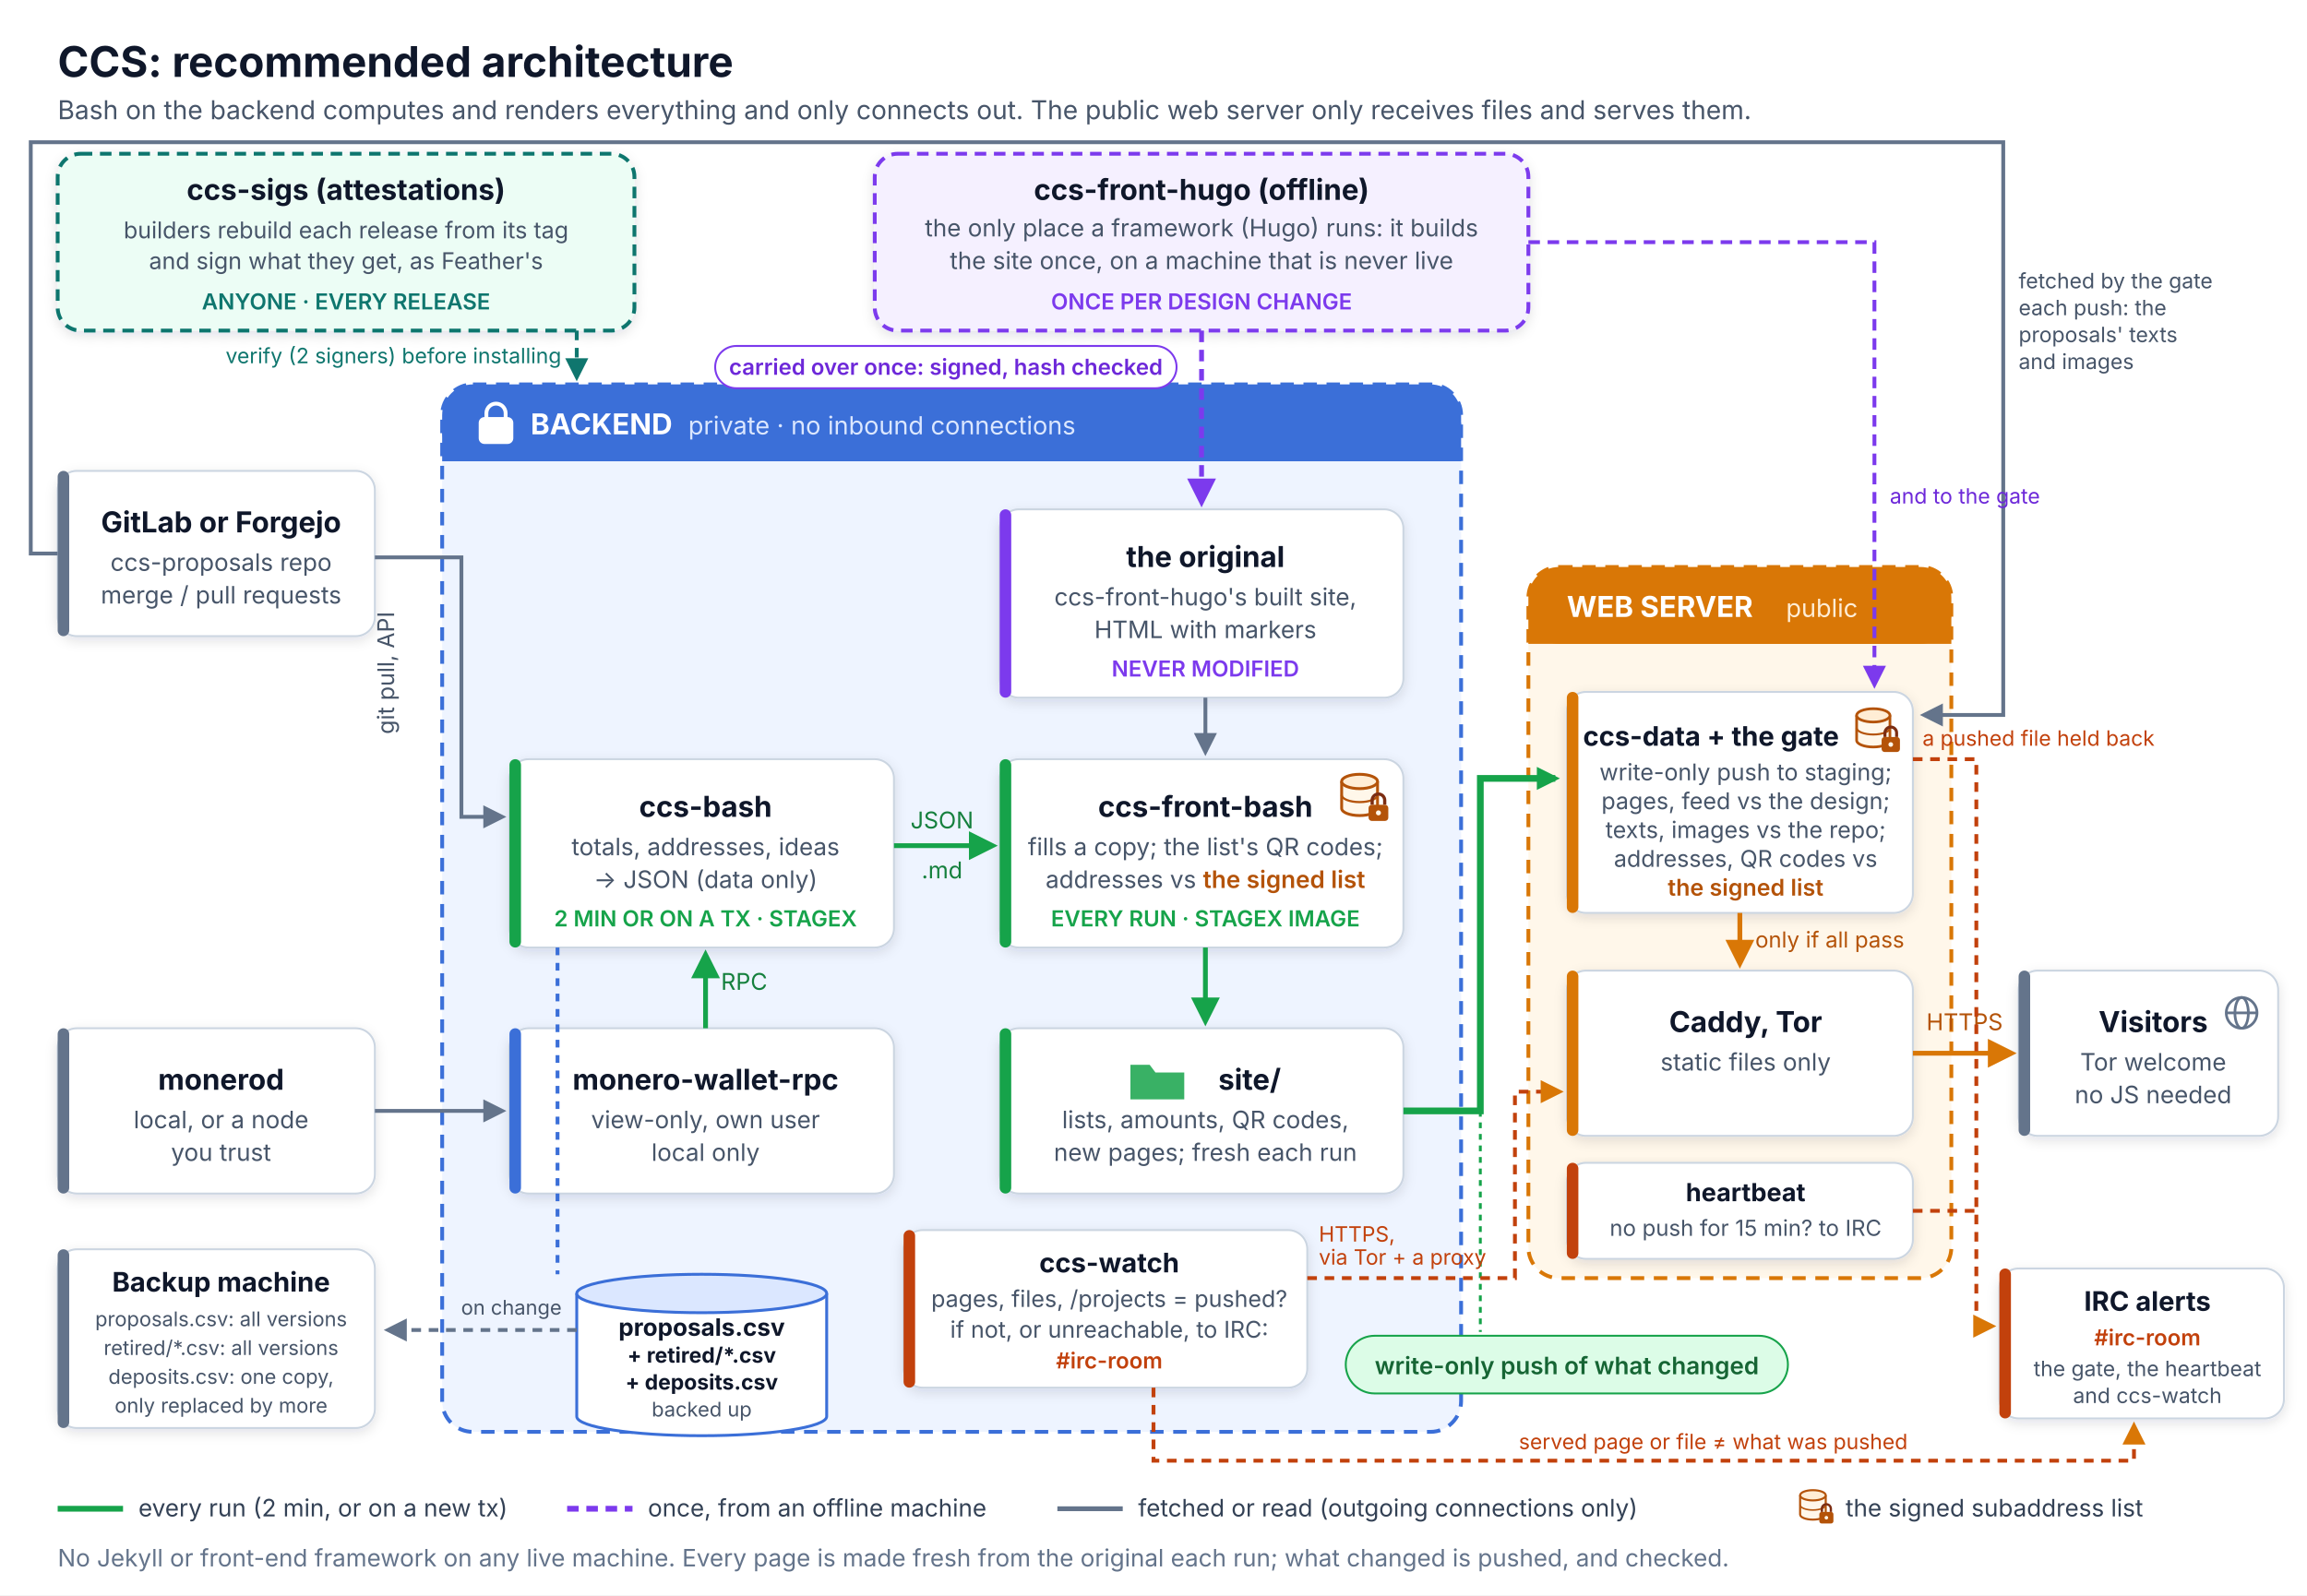
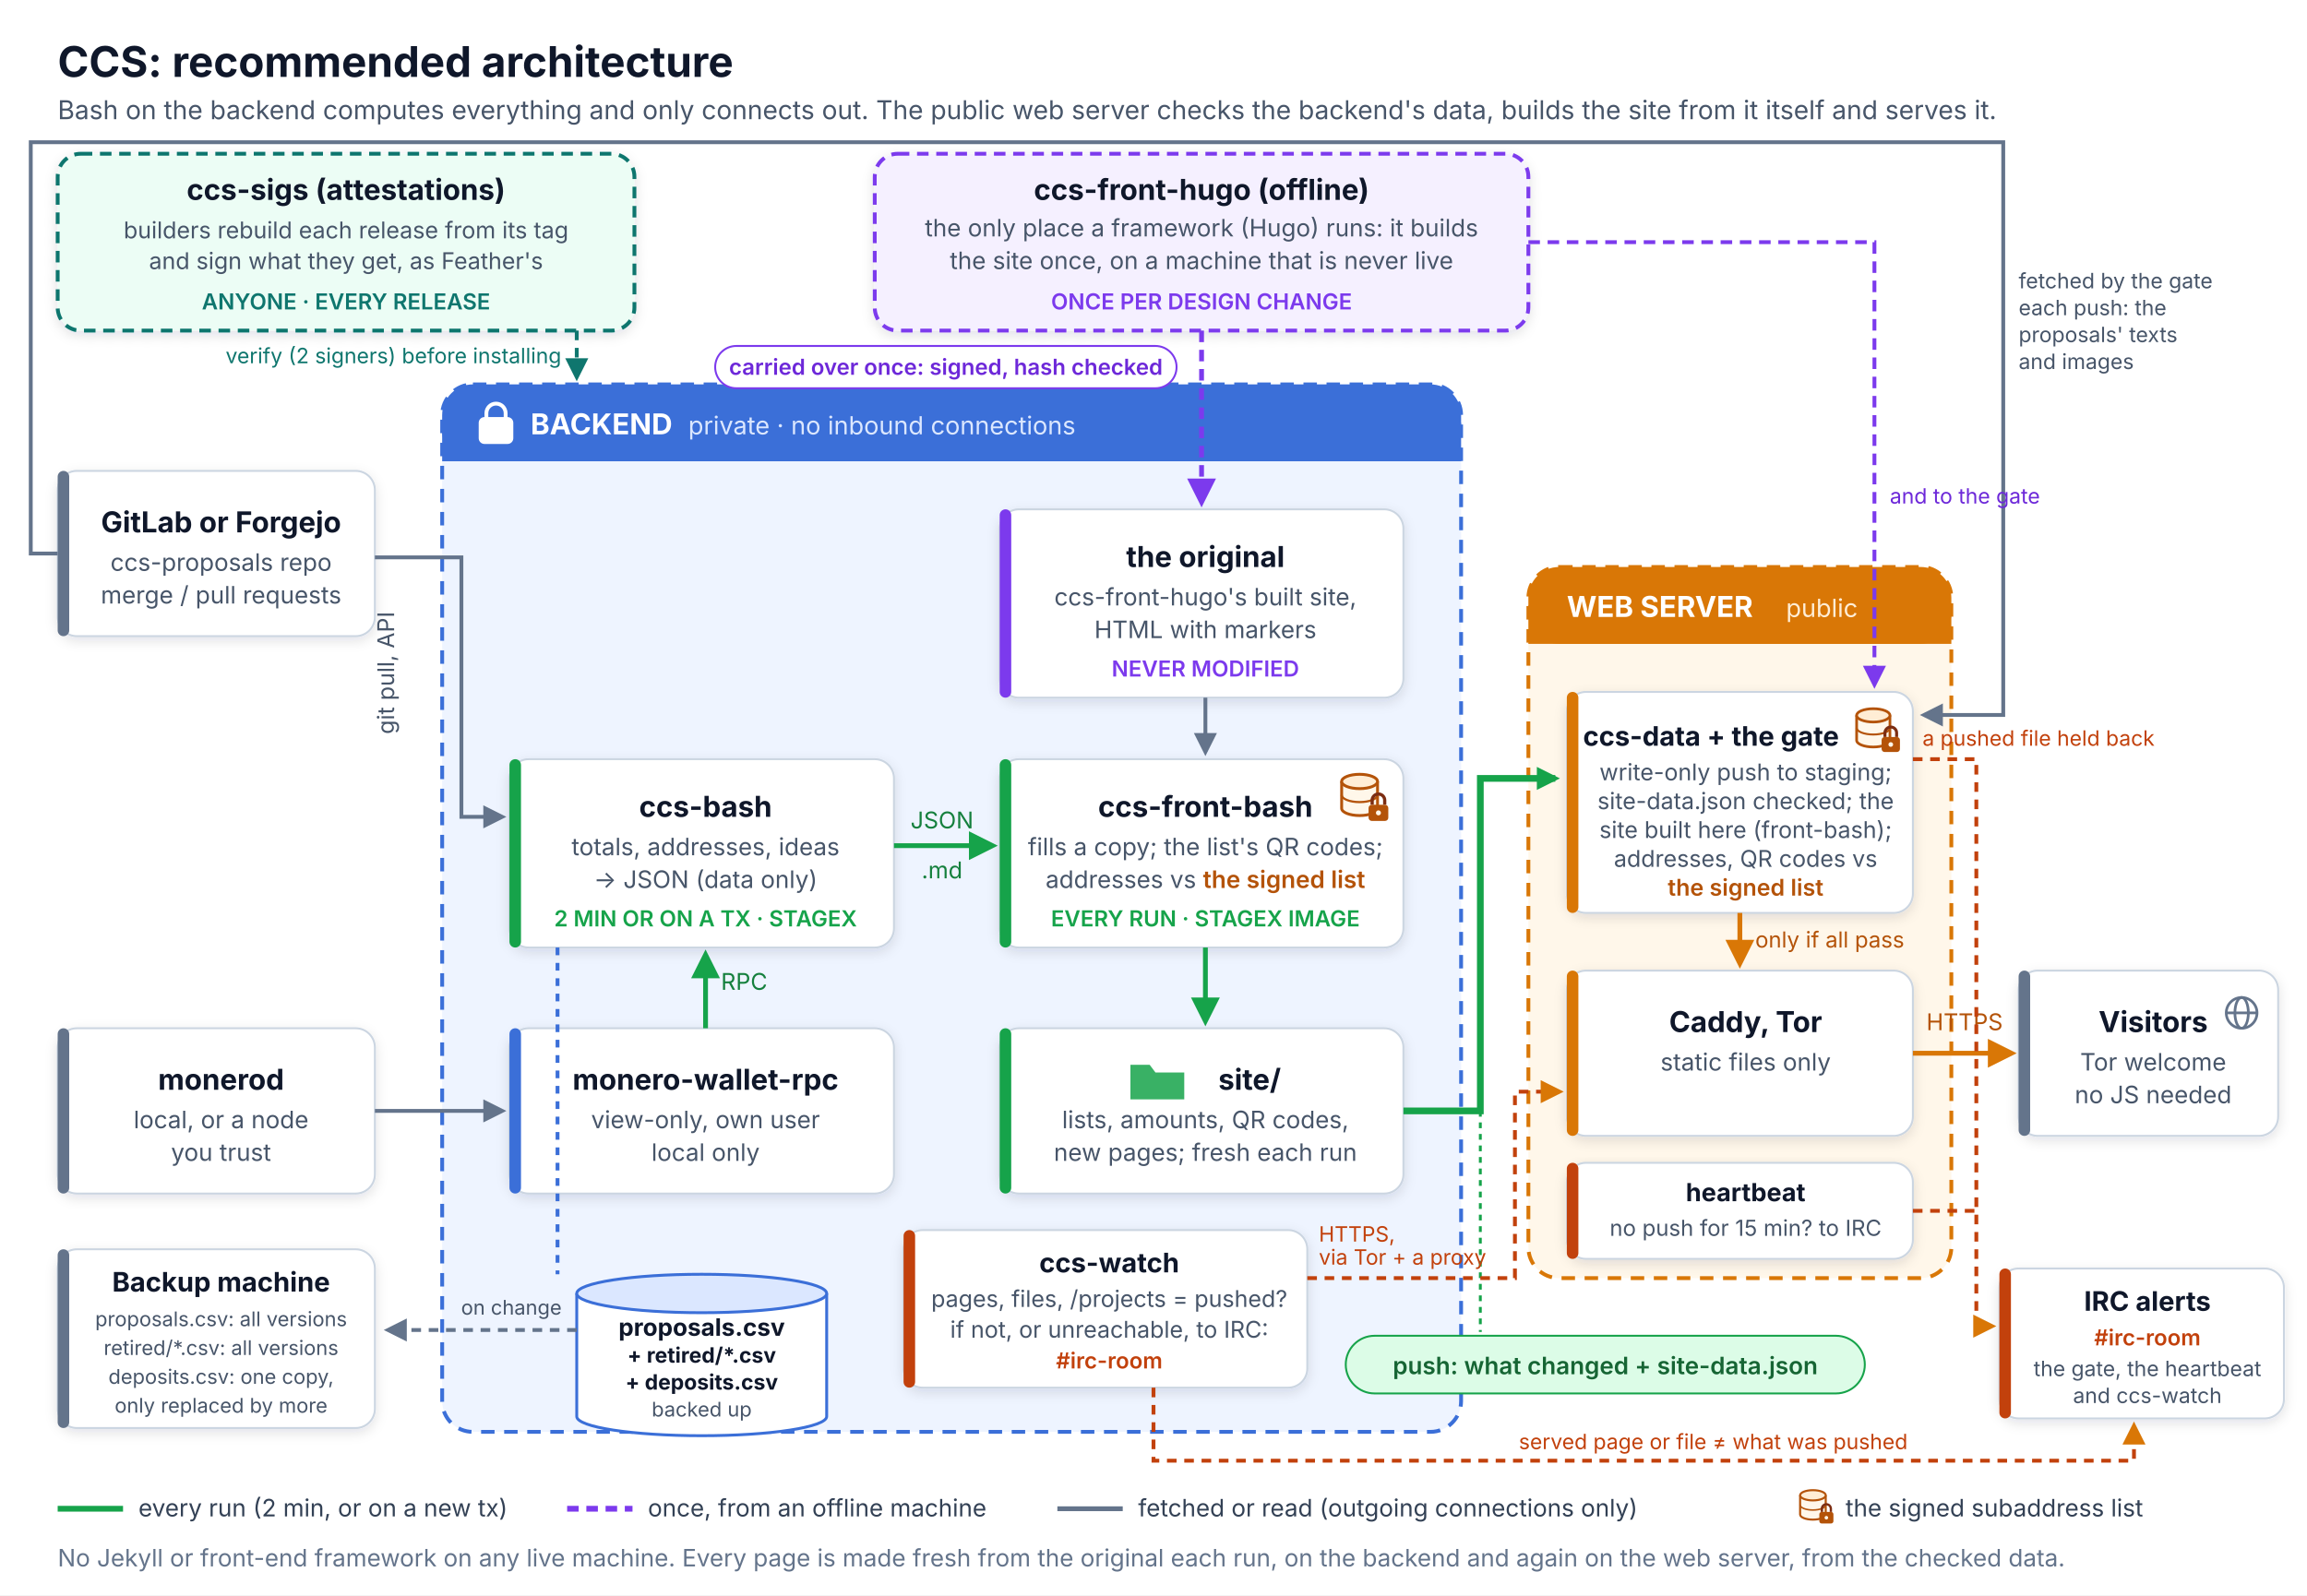
<svg xmlns="http://www.w3.org/2000/svg" viewBox="0 0 1200 830" width="1200" height="830" font-family="Inter, Helvetica, Arial, sans-serif">
  <defs>
    <filter id="sh" x="-10%" y="-10%" width="120%" height="130%">
      <feDropShadow dx="0" dy="2" stdDeviation="3" flood-color="#0f172a" flood-opacity="0.12" />
    </filter>
    <marker id="g" viewBox="0 0 10 10" refX="8" refY="5" markerWidth="6" markerHeight="6" orient="auto">
      <path d="M0,0 L10,5 L0,10 z" fill="#16a34a" />
    </marker>
    <marker id="gb" viewBox="0 0 10 10" refX="8" refY="5" markerWidth="12" markerHeight="12" markerUnits="userSpaceOnUse" orient="auto">
      <path d="M0,0 L10,5 L0,10 z" fill="#16a34a" />
    </marker>
    <marker id="p" viewBox="0 0 10 10" refX="8" refY="5" markerWidth="6" markerHeight="6" orient="auto">
      <path d="M0,0 L10,5 L0,10 z" fill="#7c3aed" />
    </marker>
    <marker id="t" viewBox="0 0 10 10" refX="8" refY="5" markerWidth="6" markerHeight="6" orient="auto">
      <path d="M0,0 L10,5 L0,10 z" fill="#0f766e" />
    </marker>
    <marker id="s" viewBox="0 0 10 10" refX="8" refY="5" markerWidth="6" markerHeight="6" orient="auto">
      <path d="M0,0 L10,5 L0,10 z" fill="#64748b" />
    </marker>
    <marker id="o" viewBox="0 0 10 10" refX="8" refY="5" markerWidth="6" markerHeight="6" orient="auto">
      <path d="M0,0 L10,5 L0,10 z" fill="#d97706" />
    </marker>
    <symbol id="signedlist" viewBox="0 0 30 30">
      <path d="M2,6 V21 A10,4 0 0 0 22,21 V6" fill="#fff7ea" stroke="#b45309" stroke-width="1.6" />
      <ellipse cx="12" cy="6" rx="10" ry="4" fill="#ffedd5" stroke="#b45309" stroke-width="1.6" />
      <path d="M2,13.5 A10,4 0 0 0 22,13.5" fill="none" stroke="#b45309" stroke-width="1.2" />
      <path d="M19,19 V16.5 a3.5,3.5 0 0 1 7,0 V19" fill="none" stroke="#7c2d12" stroke-width="1.8" />
      <rect x="17" y="19" width="11" height="9" rx="1.8" fill="#b45309" />
      <circle cx="22.5" cy="23.5" r="1.4" fill="#fff7ea" />
    </symbol>
  </defs>
  <rect width="1200" height="830" fill="#ffffff" />
  <text x="30" y="40" font-size="22" font-weight="700" fill="#0f172a">CCS: recommended architecture</text>
-   <text x="30" y="62" font-size="13.5" fill="#475569">Bash on the backend computes and renders everything and only connects out. The public web server only receives files and serves them.</text>
+   <text x="30" y="62" font-size="13.5" fill="#475569">Bash on the backend computes everything and only connects out. The public web server checks the backend's data, builds the site from it itself and serves it.</text>
  <g transform="translate(0,115)">
    <rect x="230" y="85" width="530" height="545" rx="16" fill="#eef4ff" stroke="#3b6fd8" stroke-width="2" stroke-dasharray="7 5" />
    <rect x="230" y="85" width="530" height="40" rx="16" fill="#3b6fd8" />
    <rect x="230" y="105" width="530" height="20" fill="#3b6fd8" />
    <g transform="translate(250,95)" fill="none" stroke="#ffffff" stroke-width="2">
      <rect x="0" y="8" width="16" height="12" rx="2" fill="#ffffff" />
      <path d="M3,8 V5 a5,5 0 0 1 10,0 V8" />
    </g>
    <text x="276" y="111" font-size="15" font-weight="700" fill="#ffffff">BACKEND</text>
    <text x="358" y="111" font-size="13" fill="#dbe7ff">private · no inbound connections</text>
    <rect x="795" y="180" width="220" height="370" rx="16" fill="#fff7ea" stroke="#d97706" stroke-width="2" stroke-dasharray="7 5" />
    <rect x="795" y="180" width="220" height="40" rx="16" fill="#d97706" />
    <rect x="795" y="200" width="220" height="20" fill="#d97706" />
    <text x="815" y="206" font-size="15" font-weight="700" fill="#ffffff">WEB SERVER</text>
    <text x="929" y="206" font-size="13" fill="#ffedd5">public</text>
    <g filter="url(#sh)">
      <rect x="30" y="130" width="165" height="86" rx="10" fill="#ffffff" stroke="#cbd5e1" />
      <rect x="30" y="420" width="165" height="86" rx="10" fill="#ffffff" stroke="#cbd5e1" />
    </g>
    <rect x="30" y="130" width="6" height="86" rx="3" fill="#64748b" />
    <rect x="30" y="420" width="6" height="86" rx="3" fill="#64748b" />
    <text x="115" y="162" text-anchor="middle" font-size="15" font-weight="700" fill="#0f172a">GitLab or Forgejo</text>
    <text x="115" y="182" text-anchor="middle" font-size="12.5" fill="#475569">ccs-proposals repo</text>
    <text x="115" y="199" text-anchor="middle" font-size="12.5" fill="#475569">merge / pull requests</text>
    <text x="115" y="452" text-anchor="middle" font-size="15" font-weight="700" fill="#0f172a">monerod</text>
    <text x="115" y="472" text-anchor="middle" font-size="12.5" fill="#475569">local, or a node</text>
    <text x="115" y="489" text-anchor="middle" font-size="12.5" fill="#475569">you trust</text>
    <g filter="url(#sh)" fill="#ffffff" stroke="#cbd5e1">
      <rect x="520" y="150" width="210" height="98" rx="10" />
      <rect x="265" y="280" width="200" height="98" rx="10" />
      <rect x="520" y="280" width="210" height="98" rx="10" />
      <rect x="265" y="420" width="200" height="86" rx="10" />
      <rect x="520" y="420" width="210" height="86" rx="10" />
    </g>
    <rect x="520" y="150" width="6" height="98" rx="3" fill="#7c3aed" />
    <rect x="265" y="280" width="6" height="98" rx="3" fill="#16a34a" />
    <rect x="520" y="280" width="6" height="98" rx="3" fill="#16a34a" />
    <rect x="265" y="420" width="6" height="86" rx="3" fill="#3b6fd8" />
    <rect x="520" y="420" width="6" height="86" rx="3" fill="#16a34a" />
    <g text-anchor="middle">
      <text x="627" y="180" font-size="15" font-weight="700" fill="#0f172a">the original</text>
      <text x="627" y="200" font-size="12.5" fill="#475569">ccs-front-hugo's built site,</text>
      <text x="627" y="217" font-size="12.5" fill="#475569">HTML with markers</text>
      <text x="627" y="237" font-size="11.5" font-weight="600" fill="#7c3aed">NEVER MODIFIED</text>
      <text x="367" y="310" font-size="15" font-weight="700" fill="#0f172a">ccs-bash</text>
      <text x="367" y="330" font-size="12.5" fill="#475569">totals, addresses, ideas</text>
      <text x="367" y="347" font-size="12.5" fill="#475569">→ JSON (data only)</text>
      <text x="367" y="367" font-size="11.5" font-weight="600" fill="#16a34a">2 MIN OR ON A TX · STAGEX</text>
      <text x="627" y="310" font-size="15" font-weight="700" fill="#0f172a">ccs-front-bash</text>
      <use href="#signedlist" x="696" y="286" width="28" height="28" />
      <text x="627" y="330" font-size="12.5" fill="#475569">fills a copy; the list's QR codes;</text>
      <text x="627" y="347" font-size="12.5" fill="#475569">addresses vs <tspan font-weight="600" fill="#b45309">the signed list</tspan>
      </text>
      <text x="627" y="367" font-size="11.5" font-weight="600" fill="#16a34a">EVERY RUN · STAGEX IMAGE</text>
      <text x="367" y="452" font-size="15" font-weight="700" fill="#0f172a">monero-wallet-rpc</text>
      <text x="367" y="472" font-size="12.5" fill="#475569">view-only, own user</text>
      <text x="367" y="489" font-size="12.5" fill="#475569">local only</text>
      <text x="650" y="452" font-size="15" font-weight="700" fill="#0f172a">site/</text>
      <text x="627" y="472" font-size="12.5" fill="#475569">lists, amounts, QR codes,</text>
      <text x="627" y="489" font-size="12.5" fill="#475569">new pages; fresh each run</text>
    </g>
    <path d="M588,439 h10 l3,4 h15 v14 h-28 z" fill="#16a34a" opacity="0.85" />
    <g transform="translate(300,548)">
      <path d="M0,10 v64 a65,10 0 0 0 130,0 v-64" fill="#ffffff" stroke="#3b6fd8" stroke-width="1.5" />
      <ellipse cx="65" cy="10" rx="65" ry="10" fill="#dbe7ff" stroke="#3b6fd8" stroke-width="1.5" />
      <text x="65" y="32" text-anchor="middle" font-size="12.5" font-weight="700" fill="#0f172a">proposals.csv</text>
      <text x="65" y="46" text-anchor="middle" font-size="11" font-weight="700" fill="#0f172a">+ retired/*.csv</text>
      <text x="65" y="60" text-anchor="middle" font-size="11" font-weight="700" fill="#0f172a">+ deposits.csv</text>
      <text x="65" y="74" text-anchor="middle" font-size="10.5" fill="#475569">backed up</text>
    </g>
    <rect x="30" y="535" width="165" height="93" rx="10" fill="#ffffff" stroke="#cbd5e1" filter="url(#sh)" />
    <rect x="30" y="535" width="6" height="93" rx="3" fill="#64748b" />
    <g text-anchor="middle">
      <text x="115" y="557" font-size="14" font-weight="700" fill="#0f172a">Backup machine</text>
      <text x="115" y="575" font-size="10.5" fill="#475569">proposals.csv: all versions</text>
      <text x="115" y="590" font-size="10.5" fill="#475569">retired/*.csv: all versions</text>
      <text x="115" y="605" font-size="10.5" fill="#475569">deposits.csv: one copy,</text>
      <text x="115" y="620" font-size="10.5" fill="#475569">only replaced by more</text>
    </g>
    <path d="M300,577 H202" fill="none" stroke="#64748b" stroke-width="2" stroke-dasharray="5 4" marker-end="url(#s)" />
    <text x="266" y="569" text-anchor="middle" font-size="10.5" fill="#475569">on change</text>
    <g filter="url(#sh)" fill="#ffffff" stroke="#cbd5e1">
      <rect x="815" y="245" width="180" height="115" rx="10" />
      <rect x="815" y="390" width="180" height="86" rx="10" />
      <rect x="1050" y="390" width="135" height="86" rx="10" />
    </g>
    <rect x="815" y="245" width="6" height="115" rx="3" fill="#d97706" />
    <rect x="815" y="390" width="6" height="86" rx="3" fill="#d97706" />
    <rect x="1050" y="390" width="6" height="86" rx="3" fill="#64748b" />
    <g text-anchor="middle">
      <text x="890" y="273" font-size="14" font-weight="700" fill="#0f172a">ccs-data + the gate</text>
      <use href="#signedlist" x="964" y="252" width="26" height="26" />
      <text x="908" y="291" font-size="12" fill="#475569">write-only push to staging;</text>
-       <text x="908" y="306" font-size="12" fill="#475569">pages, feed vs the design;</text>
-       <text x="908" y="321" font-size="12" fill="#475569">texts, images vs the repo;</text>
+       <text x="908" y="306" font-size="12" fill="#475569">site-data.json checked; the</text>
+       <text x="908" y="321" font-size="12" fill="#475569">site built here (front-bash);</text>
      <text x="908" y="336" font-size="12" fill="#475569">addresses, QR codes vs</text>
      <text x="908" y="351" font-size="12" font-weight="600" fill="#b45309">the signed list</text>
      <text x="908" y="422" font-size="15" font-weight="700" fill="#0f172a">Caddy, Tor</text>
      <text x="908" y="442" font-size="12.5" fill="#475569">static files only</text>
      <text x="1120" y="422" font-size="15" font-weight="700" fill="#0f172a">Visitors</text>
      <text x="1120" y="442" font-size="12.5" fill="#475569">Tor welcome</text>
      <text x="1120" y="459" font-size="12.5" fill="#475569">no JS needed</text>
    </g>
    <rect x="815" y="490" width="180" height="50" rx="10" fill="#ffffff" stroke="#cbd5e1" filter="url(#sh)" />
    <rect x="815" y="490" width="6" height="50" rx="3" fill="#c2410c" />
    <text x="908" y="510" text-anchor="middle" font-size="13" font-weight="700" fill="#0f172a">heartbeat</text>
    <text x="908" y="528" text-anchor="middle" font-size="11.5" fill="#475569">no push for 15 min? to IRC</text>
    <path d="M995,515 H1028" fill="none" stroke="#c2410c" stroke-width="2" stroke-dasharray="5 4" />
    <g transform="translate(1158,404)" fill="none" stroke="#64748b" stroke-width="1.4">
      <circle cx="8" cy="8" r="8" />
      <ellipse cx="8" cy="8" rx="3.5" ry="8" />
      <path d="M0,8 h16" />
    </g>
    <g fill="none" stroke="#64748b" stroke-width="2" marker-end="url(#s)">
      <path d="M195,175 H240 V310 H261" />
      <path d="M195,463 H261" />
    </g>
    <text x="200" y="262" font-size="12" fill="#475569" transform="rotate(-90 205 262)">git pull, API</text>
    <g fill="none" stroke="#16a34a" stroke-width="2.5" marker-end="url(#g)">
      <path d="M367,420 V382" />
      <path d="M465,325 H516" />
      <path d="M627,378 V416" />
    </g>
    <path d="M290,378 V548" fill="none" stroke="#3b6fd8" stroke-width="2" stroke-dasharray="4 4" />
    <text x="375" y="400" font-size="12" fill="#15803d">RPC</text>
    <text x="490" y="316" text-anchor="middle" font-size="12" fill="#15803d">JSON</text>
    <text x="490" y="342" text-anchor="middle" font-size="12" fill="#15803d">.md</text>
    <path d="M627,248 V276" fill="none" stroke="#64748b" stroke-width="2" marker-end="url(#s)" />
    <path d="M730,463 H770 V290 H809" fill="none" stroke="#16a34a" stroke-width="3.5" marker-end="url(#gb)" />
    <g transform="translate(700,580)">
-       <rect x="0" y="0" width="230" height="30" rx="15" fill="#dcfce7" stroke="#16a34a" />
-       <text x="115" y="20" text-anchor="middle" font-size="12.5" font-weight="600" fill="#166534">write-only push of what changed</text>
+       <rect x="0" y="0" width="270" height="30" rx="15" fill="#dcfce7" stroke="#16a34a" />
+       <text x="135" y="20" text-anchor="middle" font-size="12.5" font-weight="600" fill="#166534">push: what changed + site-data.json</text>
    </g>
    <path d="M770,463 V578" fill="none" stroke="#16a34a" stroke-width="1.5" stroke-dasharray="3 3" />
    <path d="M905,360 V386" fill="none" stroke="#d97706" stroke-width="2.5" marker-end="url(#o)" />
    <text x="913" y="378" font-size="11.5" fill="#b45309">only if all pass</text>
    <path d="M995,433 H1046" fill="none" stroke="#d97706" stroke-width="2.5" marker-end="url(#o)" />
    <text x="1002" y="421" font-size="12" fill="#b45309">HTTPS</text>
  </g>
  <rect x="30" y="80" width="300" height="92" rx="12" fill="#ecfdf5" stroke="#0f766e" stroke-width="2" stroke-dasharray="6 4" filter="url(#sh)" />
  <g text-anchor="middle">
    <text x="180" y="104" font-size="15" font-weight="700" fill="#0f172a">ccs-sigs (attestations)</text>
    <text x="180" y="124" font-size="12" fill="#475569">builders rebuild each release from its tag</text>
    <text x="180" y="140" font-size="12" fill="#475569">and sign what they get, as Feather's</text>
    <text x="180" y="161" font-size="11.5" font-weight="600" fill="#0f766e">ANYONE · EVERY RELEASE</text>
  </g>
  <path d="M300,172 V196" fill="none" stroke="#0f766e" stroke-width="2" stroke-dasharray="5 4" marker-end="url(#t)" />
  <text x="292" y="189" text-anchor="end" font-size="11" fill="#0f766e">verify (2 signers) before installing</text>
  <rect x="455" y="80" width="340" height="92" rx="12" fill="#f5f0ff" stroke="#7c3aed" stroke-width="2" stroke-dasharray="6 4" filter="url(#sh)" />
  <text x="625" y="104" text-anchor="middle" font-size="15" font-weight="700" fill="#0f172a">ccs-front-hugo (offline)</text>
  <text x="625" y="123" text-anchor="middle" font-size="12.5" fill="#475569">the only place a framework (Hugo) runs: it builds</text>
  <text x="625" y="140" text-anchor="middle" font-size="12.5" fill="#475569">the site once, on a machine that is never live</text>
  <text x="625" y="161" text-anchor="middle" font-size="11.5" font-weight="600" fill="#7c3aed">ONCE PER DESIGN CHANGE</text>
  <path d="M625,172 V261" fill="none" stroke="#7c3aed" stroke-width="2.5" stroke-dasharray="6 4" marker-end="url(#p)" />
  <g transform="translate(372,180)">
    <rect x="0" y="0" width="240" height="22" rx="11" fill="#ffffff" stroke="#7c3aed" />
    <text x="120" y="15" text-anchor="middle" font-size="11.5" font-weight="600" fill="#6d28d9">carried over once: signed, hash checked</text>
  </g>
  <rect x="470" y="640" width="210" height="82" rx="10" fill="#ffffff" stroke="#cbd5e1" filter="url(#sh)" />
  <rect x="470" y="640" width="6" height="82" rx="3" fill="#c2410c" />
  <g text-anchor="middle">
    <text x="577" y="662" font-size="14" font-weight="700" fill="#0f172a">ccs-watch</text>
    <text x="577" y="680" font-size="12" fill="#475569">pages, files, /projects = pushed?</text>
    <text x="577" y="696" font-size="12" fill="#475569">if not, or unreachable, to IRC:</text>
    <text x="577" y="712" font-size="11.5" font-weight="600" fill="#c2410c">#irc-room</text>
  </g>
  <path d="M680,665 H788 V568 H811" fill="none" stroke="#c2410c" stroke-width="2" stroke-dasharray="5 4" marker-end="url(#o)" />
  <text x="686" y="646" font-size="11" fill="#c2410c">HTTPS,</text>
  <text x="686" y="658" font-size="11" fill="#c2410c">via Tor + a proxy</text>
  <rect x="1040" y="660" width="148" height="78" rx="10" fill="#ffffff" stroke="#cbd5e1" filter="url(#sh)" />
  <rect x="1040" y="660" width="6" height="78" rx="3" fill="#c2410c" />
  <g text-anchor="middle">
    <text x="1117" y="682" font-size="14" font-weight="700" fill="#0f172a">IRC alerts</text>
    <text x="1117" y="700" font-size="11.5" font-weight="600" fill="#c2410c">#irc-room</text>
    <text x="1117" y="716" font-size="11" fill="#475569">the gate, the heartbeat</text>
    <text x="1117" y="730" font-size="11" fill="#475569">and ccs-watch</text>
  </g>
  <path d="M995,395 H1028 V690 H1036" fill="none" stroke="#c2410c" stroke-width="2" stroke-dasharray="5 4" marker-end="url(#o)" />
  <text x="1000" y="388" font-size="11" fill="#c2410c">a pushed file held back</text>
  <path d="M30,288 H16 V74 H1042 V372 H1001" fill="none" stroke="#64748b" stroke-width="2" marker-end="url(#s)" />
  <text x="1050" y="150" font-size="11" fill="#475569">fetched by the gate</text>
  <text x="1050" y="164" font-size="11" fill="#475569">each push: the</text>
  <text x="1050" y="178" font-size="11" fill="#475569">proposals' texts</text>
  <text x="1050" y="192" font-size="11" fill="#475569">and images</text>
  <path d="M795,126 H975 V356" fill="none" stroke="#7c3aed" stroke-width="2" stroke-dasharray="6 4" marker-end="url(#p)" />
  <text x="983" y="262" font-size="11" fill="#6d28d9">and to the gate</text>
  <path d="M600,722 V760 H1110 V742" fill="none" stroke="#c2410c" stroke-width="2" stroke-dasharray="5 4" marker-end="url(#o)" />
  <text x="790" y="754" font-size="11" fill="#c2410c">served page or file ≠ what was pushed</text>
  <g transform="translate(30,775)" font-size="12.5" fill="#334155">
    <path d="M0,10 H34" stroke="#16a34a" stroke-width="3" />
    <text x="42" y="14">every run (2 min, or on a new tx)</text>
    <path d="M265,10 H299" stroke="#7c3aed" stroke-width="3" stroke-dasharray="6 4" />
    <text x="307" y="14">once, from an offline machine</text>
    <path d="M520,10 H554" stroke="#64748b" stroke-width="2.5" />
    <text x="562" y="14">fetched or read (outgoing connections only)</text>
    <use href="#signedlist" x="905" y="-1" width="20" height="20" />
    <text x="930" y="14" font-size="12.5" fill="#334155">the signed subaddress list</text>
-     <text x="0" y="40" fill="#64748b">No Jekyll or front-end framework on any live machine. Every page is made fresh from the original each run; what changed is pushed, and checked.</text>
+     <text x="0" y="40" fill="#64748b">No Jekyll or front-end framework on any live machine. Every page is made fresh from the original each run, on the backend and again on the web server, from the checked data.</text>
  </g>
</svg>
